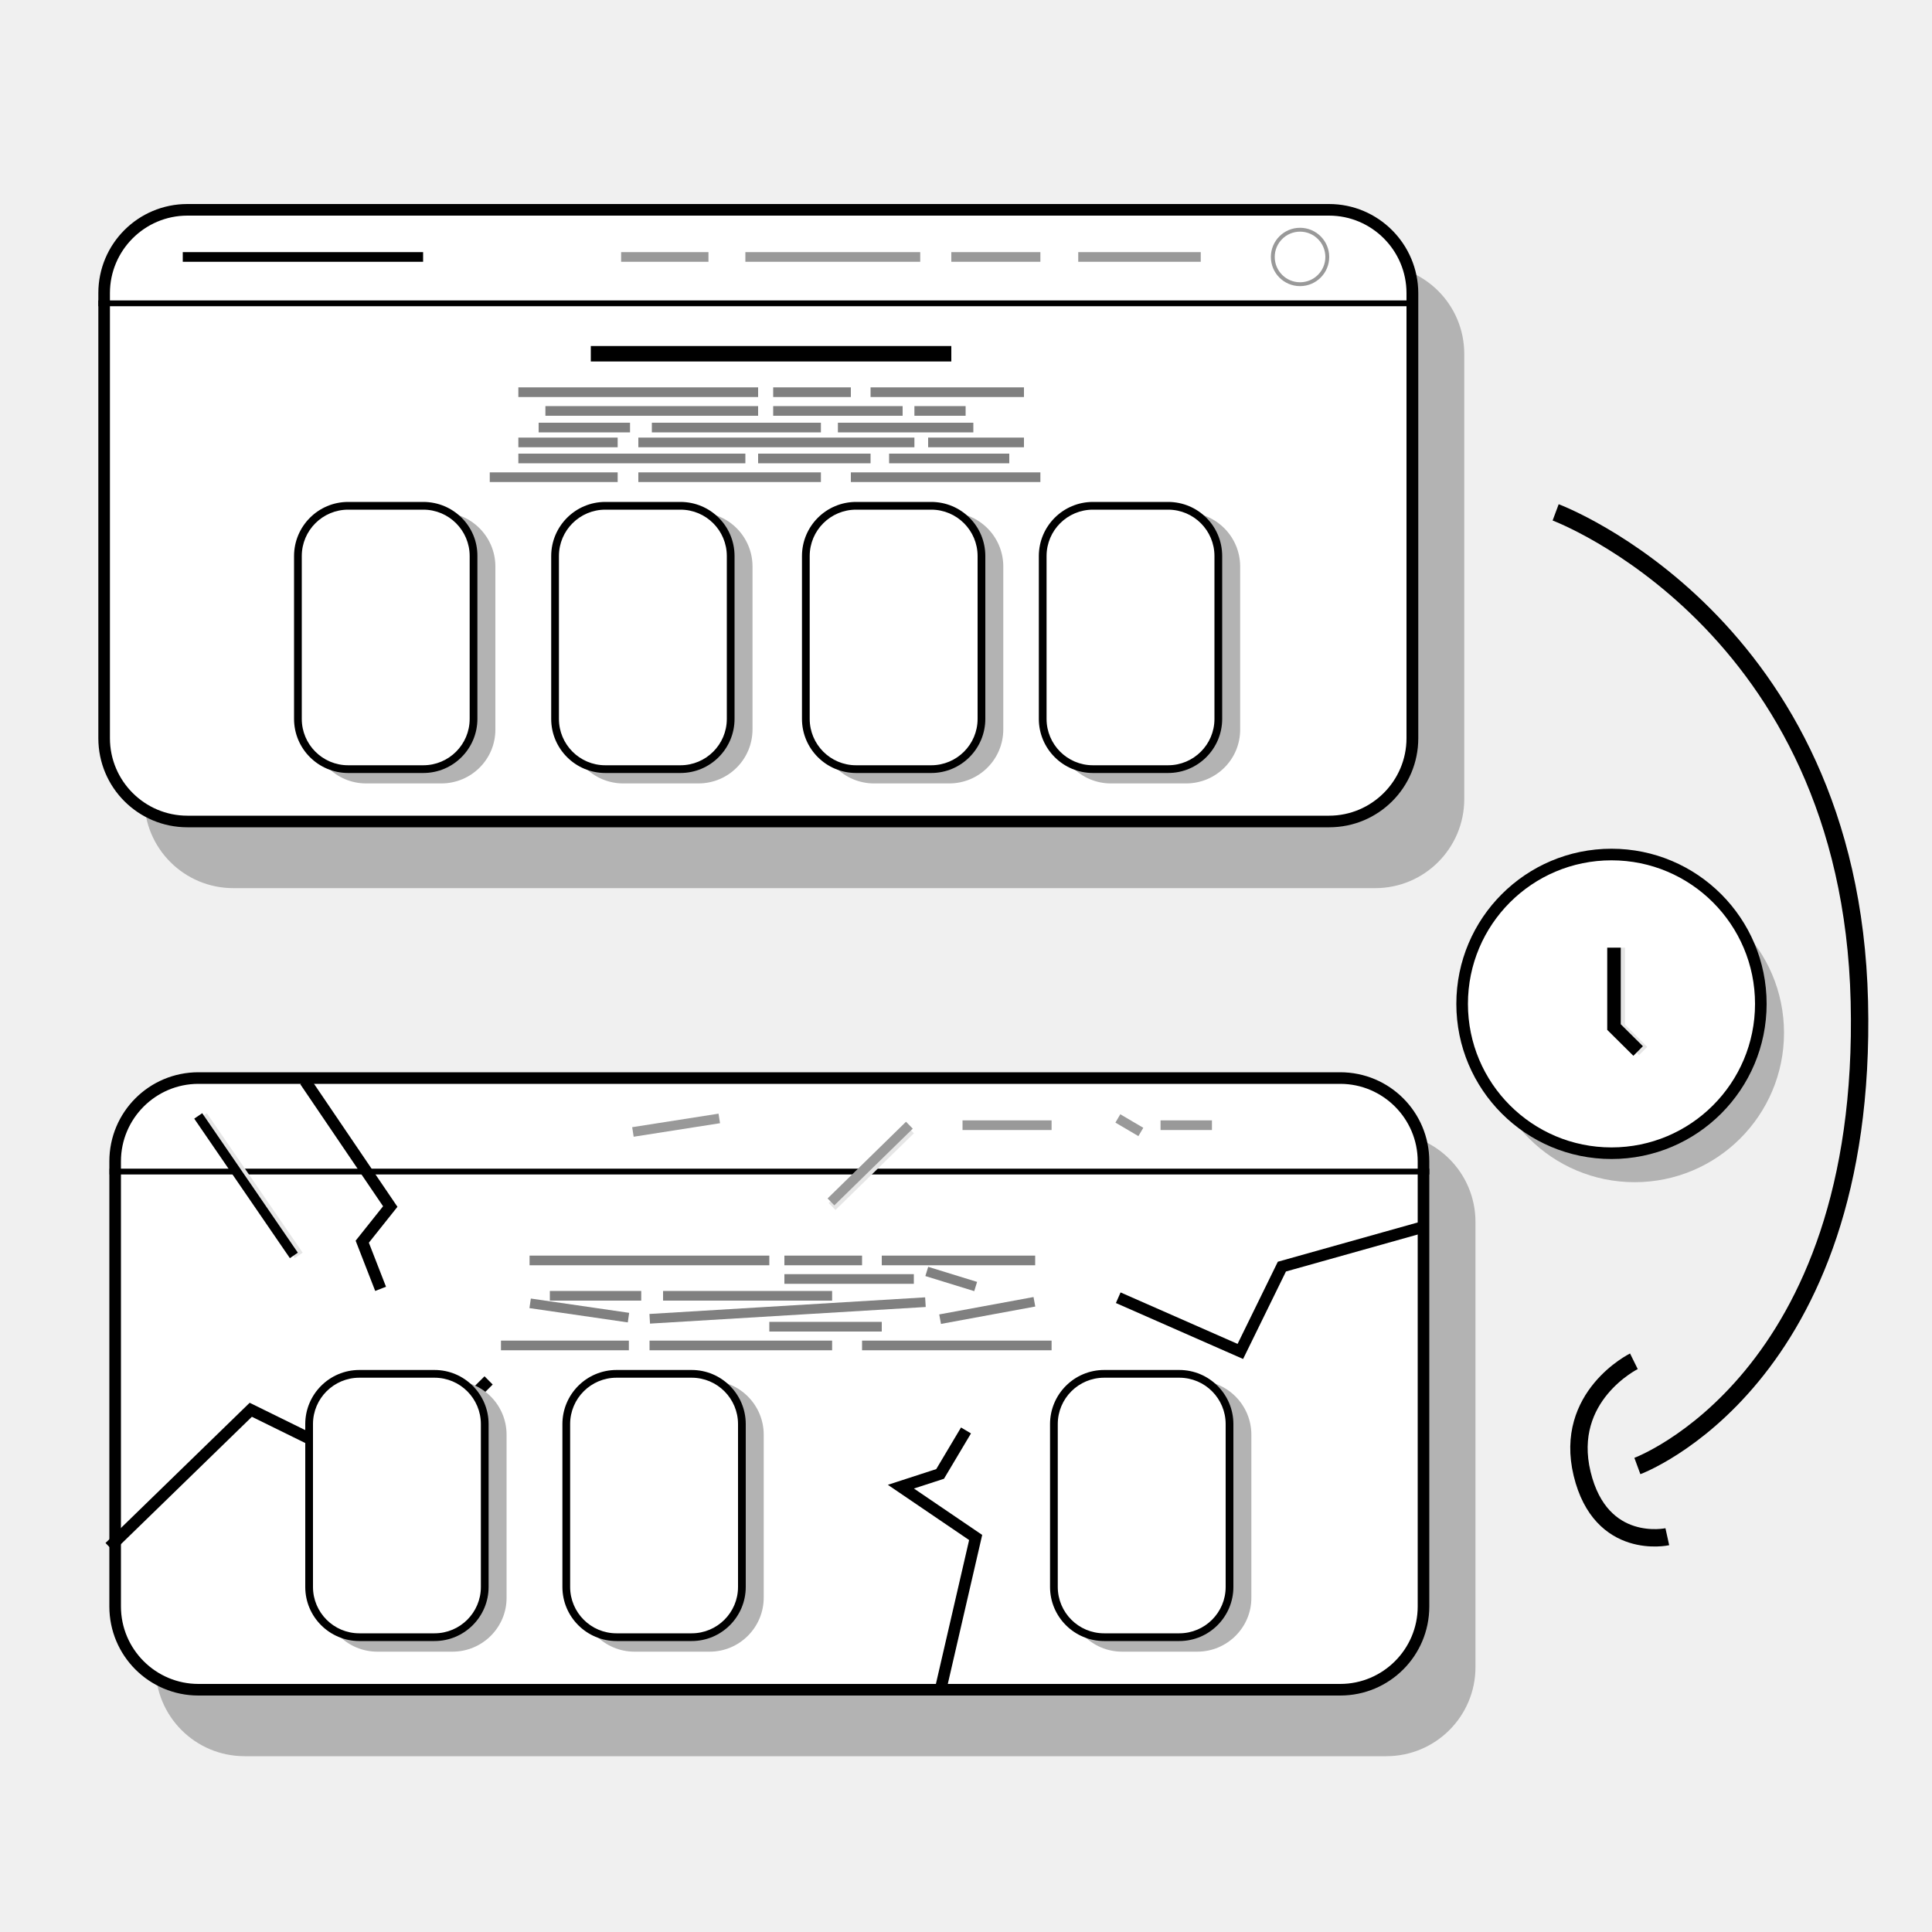
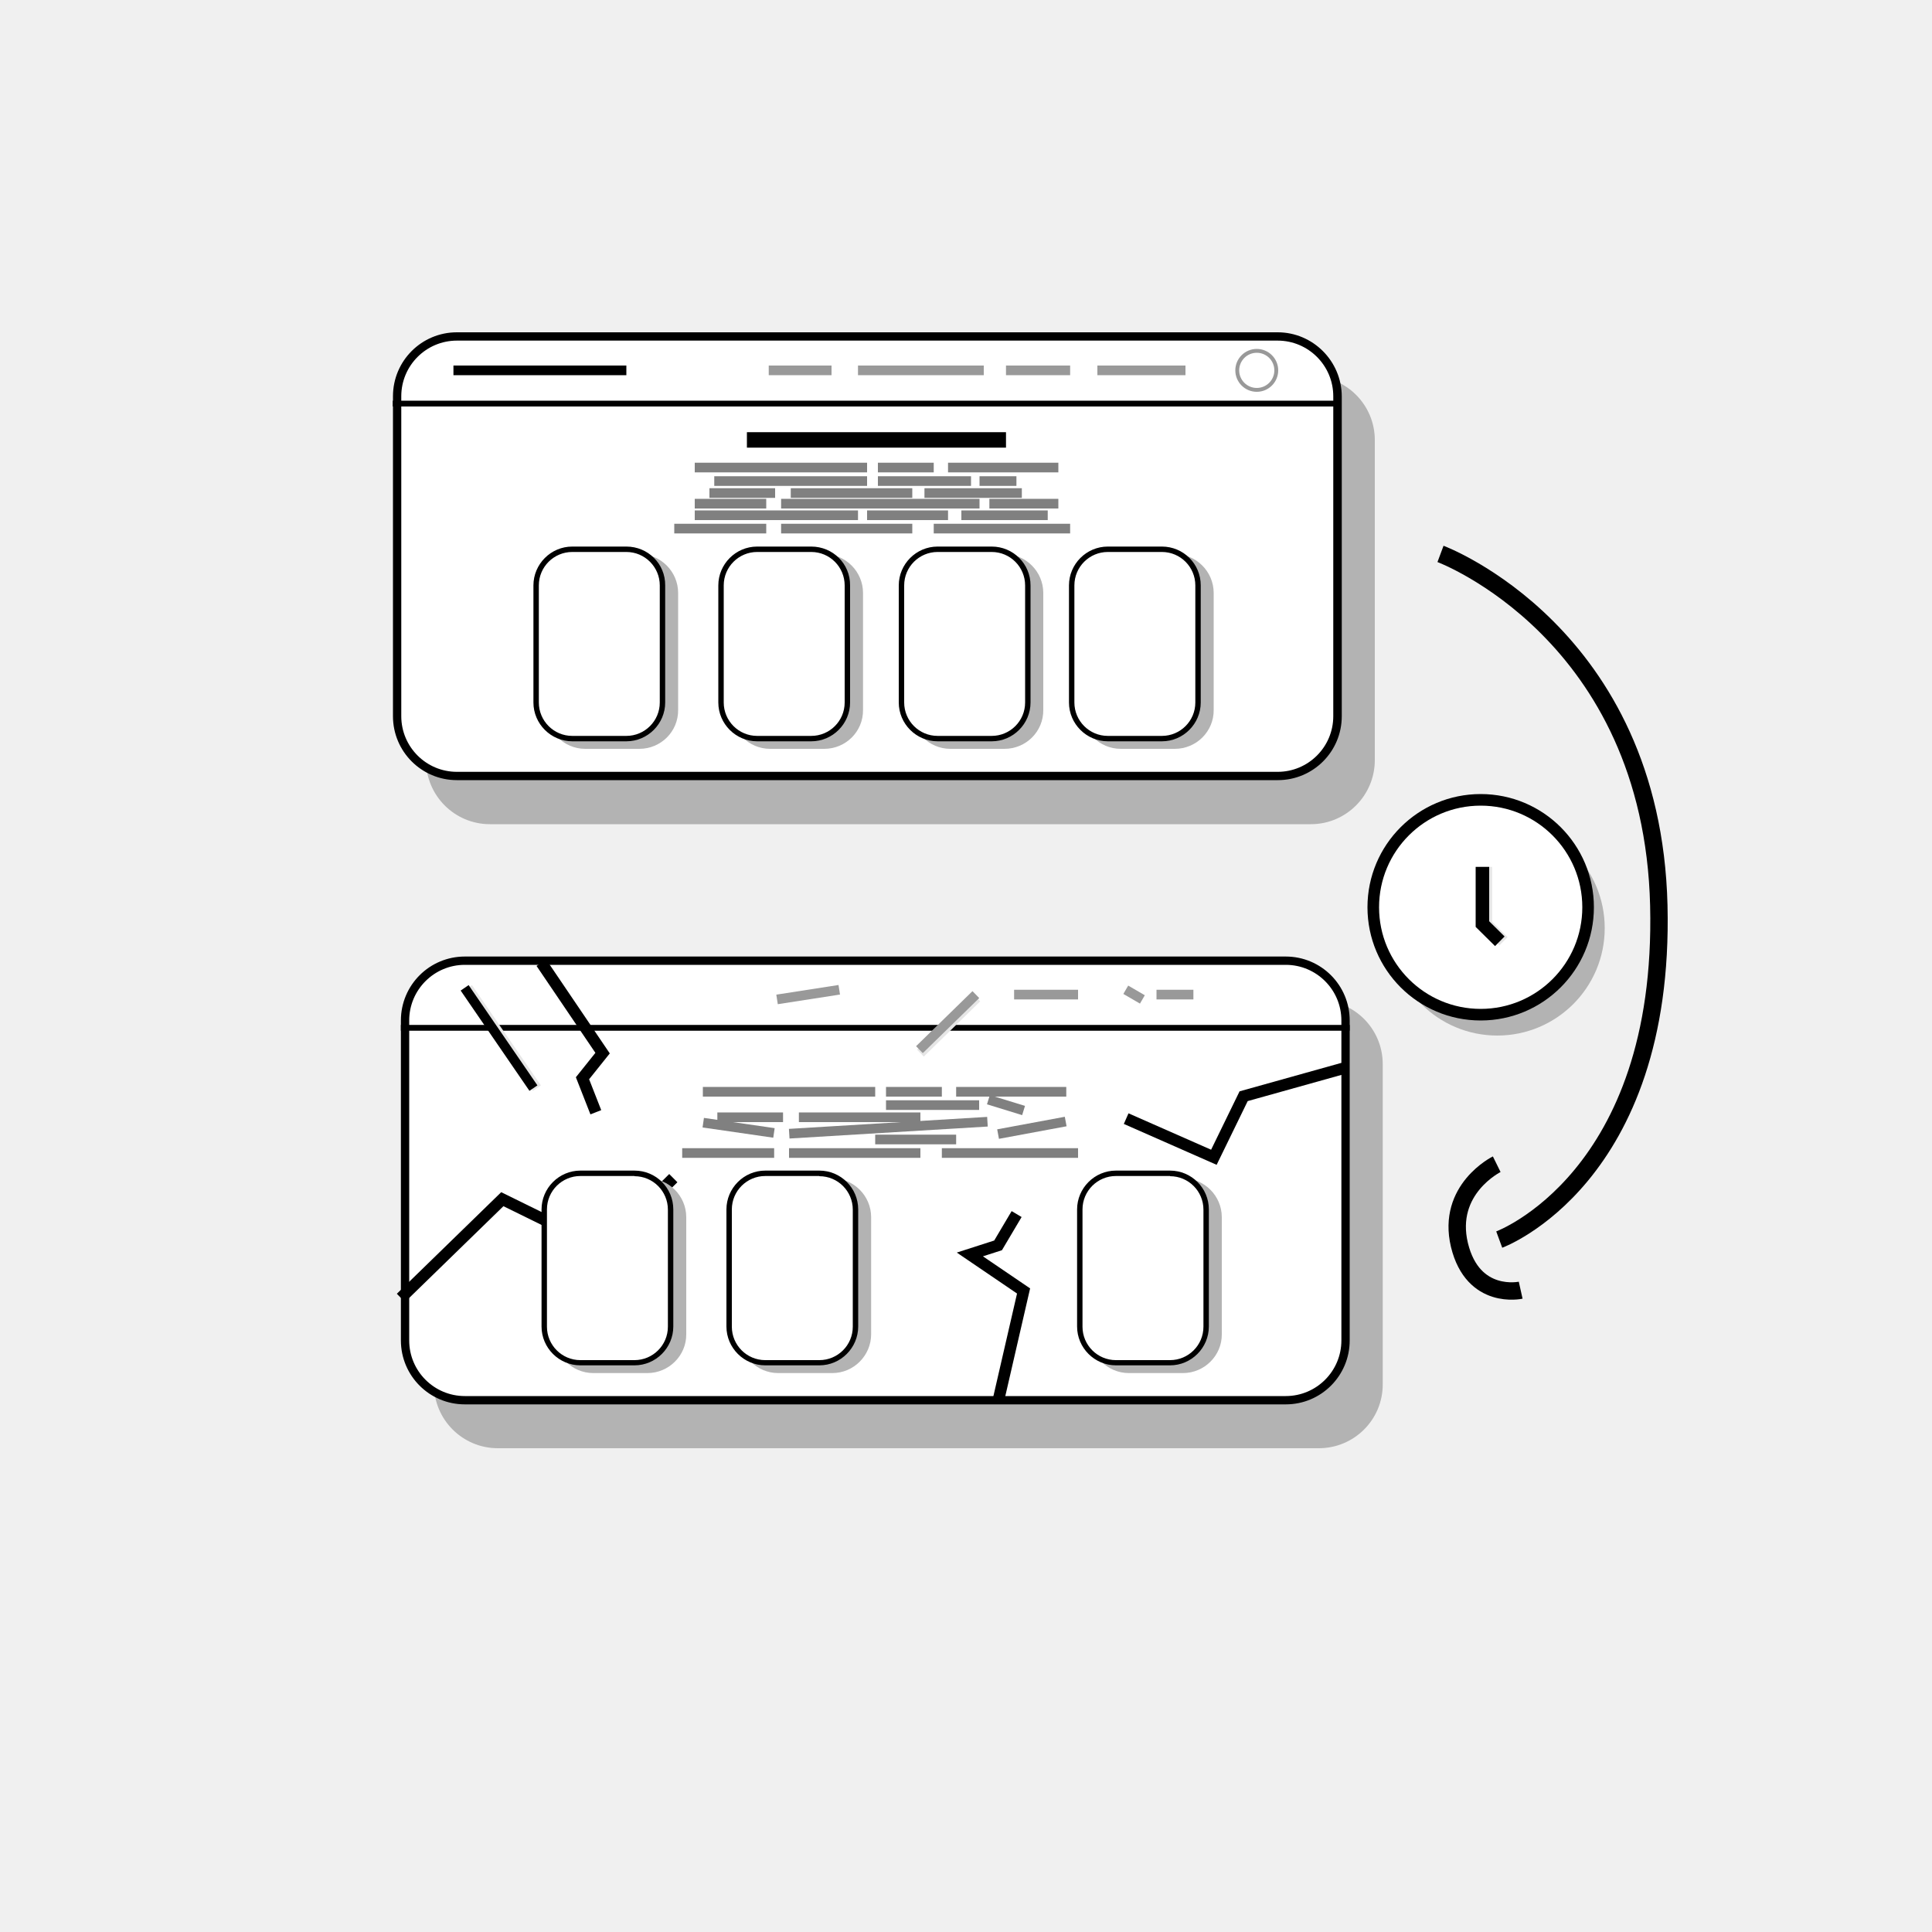
<svg xmlns="http://www.w3.org/2000/svg" version="1.1" id="Layer_1" x="0px" y="0px" viewBox="0 0 1000 1000" style="enable-background:new 0 0 1000 1000;" xml:space="preserve">
  <style type="text/css">
	.st0{fill:#B3B3B3;}
	.st1{fill:#FFFFFF;}
- 	.st2{fill:#B3B3B3;stroke:#000000;stroke-width:3;stroke-miterlimit:10;}
- 	.st3{stroke:#000000;stroke-width:5;stroke-miterlimit:10;}
- 	.st4{fill:#808080;stroke:#999999;stroke-width:5;stroke-miterlimit:10;}
+ 	.st2{fill:none;stroke:#000000;stroke-width:3;stroke-miterlimit:10;}
+ 	.st3{fill:none;stroke:#000000;stroke-width:5;stroke-miterlimit:10;}
+ 	.st4{fill:none;stroke:#999999;stroke-width:5;stroke-miterlimit:10;}
	.st5{fill:none;stroke:#999999;stroke-width:2;stroke-miterlimit:10;}
- 	.st6{stroke:#000000;stroke-width:8;stroke-miterlimit:10;}
- 	.st7{fill:#808080;stroke:#808080;stroke-width:5;stroke-miterlimit:10;}
+ 	.st6{fill:none;stroke:#000000;stroke-width:8;stroke-miterlimit:10;}
+ 	.st7{fill:none;stroke:#808080;stroke-width:5;stroke-miterlimit:10;}
	.st8{fill:none;stroke:#000000;stroke-width:6;stroke-miterlimit:10;}
	.st9{fill:none;stroke:#000000;stroke-width:9;stroke-miterlimit:10;}
- 	.st10{fill:#E6E6E6;stroke:#E6E6E6;stroke-width:5;stroke-miterlimit:10;}
- 	.st11{fill:#808080;stroke:#E6E6E6;stroke-width:5;stroke-miterlimit:10;}
- 	.st12{fill:#FFFFFF;stroke:#000000;stroke-width:6;stroke-miterlimit:10;}
- 	.st13{fill:none;stroke:#000000;stroke-width:7;stroke-miterlimit:10;}
- 	.st14{fill:none;stroke:#E6E6E6;stroke-width:6;stroke-miterlimit:10;}
+ 	.st10{fill:none;stroke:#E6E6E6;stroke-width:5;stroke-miterlimit:10;}
+ 	.st11{fill:#FFFFFF;stroke:#000000;stroke-width:6;stroke-miterlimit:10;}
+ 	.st12{fill:none;stroke:#000000;stroke-width:7;stroke-miterlimit:10;}
+ 	.st13{fill:none;stroke:#E6E6E6;stroke-width:6;stroke-miterlimit:10;}
</style>
  <g>
-     <path class="st0" d="M711.8,459.7h-591c-25.5,0-46.1-20.6-46.1-46.1V183.2c0-25.5,20.6-46.1,46.1-46.1h591   c25.5,0,46.1,20.6,46.1,46.1v230.4C757.9,439,737.3,459.7,711.8,459.7z" />
+     <path class="st0" d="M678.5,426.6H253.6c-18.3,0-33.1-14.8-33.1-33.1V227.8c0-18.3,14.8-33.1,33.1-33.1h424.9   c18.3,0,33.1,14.8,33.1,33.1v165.6C711.6,411.7,696.8,426.6,678.5,426.6z" />
  </g>
  <g>
-     <path class="st1" d="M97,425.2c-23.8,0-43.1-19.3-43.1-43.1V151.7c0-23.8,19.3-43.1,43.1-43.1h591c23.8,0,43.1,19.3,43.1,43.1   v230.4c0,23.8-19.3,43.1-43.1,43.1H97z" />
-     <path d="M687.9,111.6c22.1,0,40.1,18,40.1,40.1v230.4c0,22.1-18,40.1-40.1,40.1H97c-22.1,0-40.1-18-40.1-40.1V151.7   c0-22.1,18-40.1,40.1-40.1H687.9 M687.9,105.6H97c-25.5,0-46.1,20.6-46.1,46.1v230.4c0,25.5,20.6,46.1,46.1,46.1h591   c25.5,0,46.1-20.6,46.1-46.1V151.7C734,126.3,713.4,105.6,687.9,105.6L687.9,105.6z" />
+     <path class="st1" d="M236.5,401.8c-17.1,0-31-13.9-31-31V205.1c0-17.1,13.9-31,31-31h424.9c17.1,0,31,13.9,31,31v165.6   c0,17.1-13.9,31-31,31L236.5,401.8L236.5,401.8z" />
+     <path d="M661.3,176.3c15.9,0,28.8,12.9,28.8,28.8v165.6c0,15.9-12.9,28.8-28.8,28.8H236.5c-15.9,0-28.8-12.9-28.8-28.8V205.1   c0-15.9,12.9-28.8,28.8-28.8H661.3 M661.3,172H236.5c-18.3,0-33.1,14.8-33.1,33.1v165.6c0,18.3,14.8,33.1,33.1,33.1h424.9   c18.3,0,33.1-14.8,33.1-33.1V205.1C694.4,186.9,679.6,172,661.3,172L661.3,172z" />
  </g>
-   <line class="st2" x1="50.9" y1="157" x2="734" y2="157" />
-   <line class="st3" x1="94.6" y1="133" x2="219" y2="133" />
-   <line class="st4" x1="321.5" y1="133" x2="366.7" y2="133" />
-   <line class="st4" x1="385.8" y1="133" x2="476.3" y2="133" />
-   <line class="st4" x1="492.4" y1="133" x2="538.5" y2="133" />
-   <line class="st4" x1="558.1" y1="133" x2="621.5" y2="133" />
-   <circle class="st5" cx="672.9" cy="133" r="14.1" />
-   <line class="st6" x1="305.8" y1="183.1" x2="492.4" y2="183.1" />
-   <line class="st7" x1="268.3" y1="203" x2="392.4" y2="203" />
-   <line class="st7" x1="400.2" y1="203" x2="440.4" y2="203" />
-   <line class="st7" x1="450.6" y1="203" x2="530" y2="203" />
-   <line class="st7" x1="282.3" y1="212.7" x2="392.4" y2="212.7" />
-   <line class="st7" x1="400.2" y1="212.7" x2="467.2" y2="212.7" />
-   <line class="st7" x1="473.3" y1="212.7" x2="499.8" y2="212.7" />
-   <line class="st7" x1="278.8" y1="221.3" x2="326.1" y2="221.3" />
-   <line class="st7" x1="337.4" y1="221.3" x2="424.9" y2="221.3" />
-   <line class="st7" x1="433.7" y1="221.3" x2="503.8" y2="221.3" />
-   <line class="st7" x1="268.3" y1="229" x2="319.7" y2="229" />
-   <line class="st7" x1="330.4" y1="229" x2="473.3" y2="229" />
-   <line class="st7" x1="480.4" y1="229" x2="530" y2="229" />
-   <line class="st7" x1="268.3" y1="237.3" x2="385.8" y2="237.3" />
-   <line class="st7" x1="392.4" y1="237.3" x2="450.6" y2="237.3" />
-   <line class="st7" x1="460.2" y1="237.3" x2="522.4" y2="237.3" />
-   <line class="st7" x1="253.5" y1="247" x2="319.7" y2="247" />
-   <line class="st7" x1="330.4" y1="247" x2="424.9" y2="247" />
-   <line class="st7" x1="440.4" y1="247" x2="538.5" y2="247" />
+   <line class="st2" x1="203.3" y1="208.9" x2="694.4" y2="208.9" />
+   <line class="st3" x1="234.7" y1="191.7" x2="324.2" y2="191.7" />
+   <line class="st4" x1="397.9" y1="191.7" x2="430.4" y2="191.7" />
+   <line class="st4" x1="444.1" y1="191.7" x2="509.2" y2="191.7" />
+   <line class="st4" x1="520.7" y1="191.7" x2="553.9" y2="191.7" />
+   <line class="st4" x1="568" y1="191.7" x2="613.6" y2="191.7" />
+   <circle class="st5" cx="650.5" cy="191.7" r="10.1" />
+   <line class="st6" x1="386.6" y1="227.7" x2="520.7" y2="227.7" />
+   <line class="st7" x1="359.6" y1="242" x2="448.8" y2="242" />
+   <line class="st7" x1="454.4" y1="242" x2="483.3" y2="242" />
+   <line class="st7" x1="490.7" y1="242" x2="547.8" y2="242" />
+   <line class="st7" x1="369.7" y1="249" x2="448.8" y2="249" />
+   <line class="st7" x1="454.4" y1="249" x2="502.6" y2="249" />
+   <line class="st7" x1="507" y1="249" x2="526.1" y2="249" />
+   <line class="st7" x1="367.2" y1="255.2" x2="401.2" y2="255.2" />
+   <line class="st7" x1="409.3" y1="255.2" x2="472.2" y2="255.2" />
+   <line class="st7" x1="478.5" y1="255.2" x2="528.9" y2="255.2" />
+   <line class="st7" x1="359.6" y1="260.7" x2="396.6" y2="260.7" />
+   <line class="st7" x1="404.3" y1="260.7" x2="507" y2="260.7" />
+   <line class="st7" x1="512.1" y1="260.7" x2="547.8" y2="260.7" />
+   <line class="st7" x1="359.6" y1="266.7" x2="444.1" y2="266.7" />
+   <line class="st7" x1="448.8" y1="266.7" x2="490.7" y2="266.7" />
+   <line class="st7" x1="497.6" y1="266.7" x2="542.3" y2="266.7" />
+   <line class="st7" x1="349" y1="273.6" x2="396.6" y2="273.6" />
+   <line class="st7" x1="404.3" y1="273.6" x2="472.2" y2="273.6" />
+   <line class="st7" x1="483.3" y1="273.6" x2="553.9" y2="273.6" />
  <g>
-     <path class="st0" d="M228.4,405.5h-38.9c-15.5,0-28-12.6-28-28v-84.3c0-15.5,12.6-28,28-28h38.9c15.5,0,28,12.6,28,28v84.3   C256.5,393,243.9,405.5,228.4,405.5z" />
+     <path class="st0" d="M330.9,387.6h-28c-11.1,0-20.1-9.1-20.1-20.1v-60.6c0-11.1,9.1-20.1,20.1-20.1h28c11.1,0,20.1,9.1,20.1,20.1   v60.6C351.1,378.6,342.1,387.6,330.9,387.6z" />
  </g>
  <g>
-     <path class="st1" d="M180.2,398.1c-14.4,0-26-11.7-26-26v-84.3c0-14.4,11.7-26,26-26h38.9c14.4,0,26,11.7,26,26v84.3   c0,14.4-11.7,26-26,26H180.2z" />
-     <path d="M219.1,263.8c13.3,0,24,10.8,24,24v84.3c0,13.3-10.8,24-24,24h-38.9c-13.3,0-24-10.8-24-24v-84.3c0-13.3,10.8-24,24-24   H219.1 M219.1,259.8h-38.9c-15.5,0-28,12.6-28,28v84.3c0,15.5,12.6,28,28,28h38.9c15.5,0,28-12.6,28-28v-84.3   C247.2,272.3,234.6,259.8,219.1,259.8L219.1,259.8z" />
+     <path class="st1" d="M296.3,382.3c-10.4,0-18.7-8.4-18.7-18.7V303c0-10.4,8.4-18.7,18.7-18.7h28c10.4,0,18.7,8.4,18.7,18.7v60.6   c0,10.4-8.4,18.7-18.7,18.7L296.3,382.3L296.3,382.3z" />
+     <path d="M324.2,285.7c9.6,0,17.3,7.8,17.3,17.3v60.6c0,9.6-7.8,17.3-17.3,17.3h-28c-9.6,0-17.3-7.8-17.3-17.3V303   c0-9.6,7.8-17.3,17.3-17.3H324.2 M324.2,282.9h-28c-11.1,0-20.1,9.1-20.1,20.1v60.6c0,11.1,9.1,20.1,20.1,20.1h28   c11.1,0,20.1-9.1,20.1-20.1V303C344.4,291.8,335.4,282.9,324.2,282.9L324.2,282.9z" />
  </g>
  <g>
-     <path class="st0" d="M361.5,405.5h-38.9c-15.5,0-28-12.6-28-28v-84.3c0-15.5,12.6-28,28-28h38.9c15.5,0,28,12.6,28,28v84.3   C389.5,393,377,405.5,361.5,405.5z" />
+     <path class="st0" d="M426.6,387.6h-28c-11.1,0-20.1-9.1-20.1-20.1v-60.6c0-11.1,9.1-20.1,20.1-20.1h28c11.1,0,20.1,9.1,20.1,20.1   v60.6C446.8,378.6,437.8,387.6,426.6,387.6z" />
  </g>
  <g>
-     <path class="st1" d="M313.3,398.1c-14.4,0-26-11.7-26-26v-84.3c0-14.4,11.7-26,26-26h38.9c14.4,0,26,11.7,26,26v84.3   c0,14.4-11.7,26-26,26H313.3z" />
-     <path d="M352.2,263.8c13.3,0,24,10.8,24,24v84.3c0,13.3-10.8,24-24,24h-38.9c-13.3,0-24-10.8-24-24v-84.3c0-13.3,10.8-24,24-24   H352.2 M352.2,259.8h-38.9c-15.5,0-28,12.6-28,28v84.3c0,15.5,12.6,28,28,28h38.9c15.5,0,28-12.6,28-28v-84.3   C380.2,272.3,367.7,259.8,352.2,259.8L352.2,259.8z" />
+     <path class="st1" d="M392,382.3c-10.4,0-18.7-8.4-18.7-18.7V303c0-10.4,8.4-18.7,18.7-18.7h28c10.4,0,18.7,8.4,18.7,18.7v60.6   c0,10.4-8.4,18.7-18.7,18.7L392,382.3L392,382.3z" />
+     <path d="M419.9,285.7c9.6,0,17.3,7.8,17.3,17.3v60.6c0,9.6-7.8,17.3-17.3,17.3h-28c-9.6,0-17.3-7.8-17.3-17.3V303   c0-9.6,7.8-17.3,17.3-17.3H419.9 M419.9,282.9h-28c-11.1,0-20.1,9.1-20.1,20.1v60.6c0,11.1,9.1,20.1,20.1,20.1h28   c11.1,0,20.1-9.1,20.1-20.1V303C440.1,291.8,431.1,282.9,419.9,282.9L419.9,282.9z" />
  </g>
  <g>
-     <path class="st0" d="M491.3,405.5h-38.9c-15.5,0-28-12.6-28-28v-84.3c0-15.5,12.6-28,28-28h38.9c15.5,0,28,12.6,28,28v84.3   C519.3,393,506.8,405.5,491.3,405.5z" />
+     <path class="st0" d="M519.9,387.6h-28c-11.1,0-20.1-9.1-20.1-20.1v-60.6c0-11.1,9.1-20.1,20.1-20.1h28c11.1,0,20.1,9.1,20.1,20.1   v60.6C540.1,378.6,531.1,387.6,519.9,387.6z" />
  </g>
  <g>
-     <path class="st1" d="M443.1,398.1c-14.4,0-26-11.7-26-26v-84.3c0-14.4,11.7-26,26-26H482c14.4,0,26,11.7,26,26v84.3   c0,14.4-11.7,26-26,26H443.1z" />
-     <path d="M482,263.8c13.3,0,24,10.8,24,24v84.3c0,13.3-10.8,24-24,24h-38.9c-13.3,0-24-10.8-24-24v-84.3c0-13.3,10.8-24,24-24H482    M482,259.8h-38.9c-15.5,0-28,12.6-28,28v84.3c0,15.5,12.6,28,28,28H482c15.5,0,28-12.6,28-28v-84.3   C510,272.3,497.5,259.8,482,259.8L482,259.8z" />
+     <path class="st1" d="M485.3,382.3c-10.4,0-18.7-8.4-18.7-18.7V303c0-10.4,8.4-18.7,18.7-18.7h28c10.4,0,18.7,8.4,18.7,18.7v60.6   c0,10.4-8.4,18.7-18.7,18.7L485.3,382.3L485.3,382.3z" />
+     <path d="M513.3,285.7c9.6,0,17.3,7.8,17.3,17.3v60.6c0,9.6-7.8,17.3-17.3,17.3h-28c-9.6,0-17.3-7.8-17.3-17.3V303   c0-9.6,7.8-17.3,17.3-17.3H513.3 M513.3,282.9h-28c-11.1,0-20.1,9.1-20.1,20.1v60.6c0,11.1,9.1,20.1,20.1,20.1h28   c11.1,0,20.1-9.1,20.1-20.1V303C533.4,291.8,524.4,282.9,513.3,282.9L513.3,282.9z" />
  </g>
  <g>
-     <path class="st0" d="M613.9,405.5H575c-15.5,0-28-12.6-28-28v-84.3c0-15.5,12.6-28,28-28h38.9c15.5,0,28,12.6,28,28v84.3   C642,393,629.4,405.5,613.9,405.5z" />
+     <path class="st0" d="M608.1,387.6h-28c-11.1,0-20.1-9.1-20.1-20.1v-60.6c0-11.1,9.1-20.1,20.1-20.1h28c11.1,0,20.1,9.1,20.1,20.1   v60.6C628.3,378.6,619.2,387.6,608.1,387.6z" />
  </g>
  <g>
-     <path class="st1" d="M565.7,398.1c-14.4,0-26-11.7-26-26v-84.3c0-14.4,11.7-26,26-26h38.9c14.4,0,26,11.7,26,26v84.3   c0,14.4-11.7,26-26,26H565.7z" />
-     <path d="M604.6,263.8c13.3,0,24,10.8,24,24v84.3c0,13.3-10.8,24-24,24h-38.9c-13.3,0-24-10.8-24-24v-84.3c0-13.3,10.8-24,24-24   H604.6 M604.6,259.8h-38.9c-15.5,0-28,12.6-28,28v84.3c0,15.5,12.6,28,28,28h38.9c15.5,0,28-12.6,28-28v-84.3   C632.6,272.3,620.1,259.8,604.6,259.8L604.6,259.8z" />
+     <path class="st1" d="M573.4,382.3c-10.4,0-18.7-8.4-18.7-18.7V303c0-10.4,8.4-18.7,18.7-18.7h28c10.4,0,18.7,8.4,18.7,18.7v60.6   c0,10.4-8.4,18.7-18.7,18.7L573.4,382.3L573.4,382.3z" />
+     <path d="M601.4,285.7c9.6,0,17.3,7.8,17.3,17.3v60.6c0,9.6-7.8,17.3-17.3,17.3h-28c-9.6,0-17.3-7.8-17.3-17.3V303   c0-9.6,7.8-17.3,17.3-17.3H601.4 M601.4,282.9h-28c-11.1,0-20.1,9.1-20.1,20.1v60.6c0,11.1,9.1,20.1,20.1,20.1h28   c11.1,0,20.1-9.1,20.1-20.1V303C621.5,291.8,612.5,282.9,601.4,282.9L601.4,282.9z" />
  </g>
  <g>
-     <path class="st0" d="M717.6,909h-591c-25.5,0-46.1-20.6-46.1-46.1V632.5c0-25.5,20.6-46.1,46.1-46.1h591   c25.5,0,46.1,20.6,46.1,46.1v230.4C763.7,888.4,743,909,717.6,909z" />
+     <path class="st0" d="M682.6,749.6H257.7c-18.3,0-33.1-14.8-33.1-33.1V550.8c0-18.3,14.8-33.1,33.1-33.1h424.9   c18.3,0,33.1,14.8,33.1,33.1v165.6C715.8,734.8,700.9,749.6,682.6,749.6z" />
  </g>
  <g>
-     <path class="st1" d="M102.8,874.6c-23.8,0-43.1-19.3-43.1-43.1V601.1c0-23.8,19.3-43.1,43.1-43.1h591c23.8,0,43.1,19.3,43.1,43.1   v230.4c0,23.8-19.3,43.1-43.1,43.1H102.8z" />
-     <path d="M693.7,561c22.1,0,40.1,18,40.1,40.1v230.4c0,22.1-18,40.1-40.1,40.1h-591c-22.1,0-40.1-18-40.1-40.1V601.1   c0-22.1,18-40.1,40.1-40.1H693.7 M693.7,555h-591c-25.5,0-46.1,20.6-46.1,46.1v230.4c0,25.5,20.6,46.1,46.1,46.1h591   c25.5,0,46.1-20.6,46.1-46.1V601.1C739.8,575.6,719.2,555,693.7,555L693.7,555z" />
+     <path class="st1" d="M240.6,724.9c-17.1,0-31-13.9-31-31V528.2c0-17.1,13.9-31,31-31h424.9c17.1,0,31,13.9,31,31v165.6   c0,17.1-13.9,31-31,31H240.6z" />
+     <path d="M665.5,499.4c15.9,0,28.8,12.9,28.8,28.8v165.6c0,15.9-12.9,28.8-28.8,28.8H240.6c-15.9,0-28.8-12.9-28.8-28.8V528.2   c0-15.9,12.9-28.8,28.8-28.8H665.5 M665.5,495.1H240.6c-18.3,0-33.1,14.8-33.1,33.1v165.6c0,18.3,14.8,33.1,33.1,33.1h424.9   c18.3,0,33.1-14.8,33.1-33.1V528.2C698.6,509.9,683.8,495.1,665.5,495.1L665.5,495.1z" />
  </g>
-   <line class="st2" x1="56.7" y1="606.4" x2="739.8" y2="606.4" />
-   <line class="st4" x1="327.6" y1="585.9" x2="372.3" y2="578.9" />
-   <line class="st4" x1="498.2" y1="582.4" x2="544.3" y2="582.4" />
-   <line class="st4" x1="600.7" y1="582.4" x2="627.3" y2="582.4" />
-   <line class="st4" x1="578.6" y1="578.9" x2="590.5" y2="585.9" />
-   <line class="st7" x1="274.1" y1="652.4" x2="398.2" y2="652.4" />
-   <line class="st7" x1="406" y1="652.4" x2="446.2" y2="652.4" />
-   <line class="st7" x1="456.4" y1="652.4" x2="535.8" y2="652.4" />
-   <line class="st7" x1="406" y1="662" x2="473" y2="662" />
-   <line class="st7" x1="479.7" y1="658.1" x2="505" y2="665.9" />
-   <line class="st7" x1="284.6" y1="670.7" x2="331.9" y2="670.7" />
-   <line class="st7" x1="343.2" y1="670.7" x2="430.7" y2="670.7" />
-   <line class="st7" x1="274.4" y1="674.6" x2="325.3" y2="682" />
-   <line class="st7" x1="336.3" y1="682.6" x2="479" y2="674" />
-   <line class="st7" x1="486.6" y1="682.8" x2="535.4" y2="673.8" />
-   <line class="st7" x1="398.2" y1="686.7" x2="456.4" y2="686.7" />
-   <line class="st7" x1="259.3" y1="696.4" x2="325.5" y2="696.4" />
-   <line class="st7" x1="336.2" y1="696.4" x2="430.7" y2="696.4" />
-   <line class="st7" x1="446.2" y1="696.4" x2="544.3" y2="696.4" />
-   <polyline class="st8" points="56.7,800.8 129.8,729.7 202,765.2 252.9,714.5 " />
+   <line class="st2" x1="207.5" y1="532" x2="698.6" y2="532" />
+   <line class="st4" x1="402.2" y1="517.3" x2="434.4" y2="512.3" />
+   <line class="st4" x1="524.9" y1="514.8" x2="558" y2="514.8" />
+   <line class="st4" x1="598.6" y1="514.8" x2="617.7" y2="514.8" />
+   <line class="st4" x1="582.7" y1="512.3" x2="591.3" y2="517.3" />
+   <line class="st7" x1="363.8" y1="565.1" x2="453" y2="565.1" />
+   <line class="st7" x1="458.6" y1="565.1" x2="487.5" y2="565.1" />
+   <line class="st7" x1="494.9" y1="565.1" x2="551.9" y2="565.1" />
+   <line class="st7" x1="458.6" y1="572" x2="506.8" y2="572" />
+   <line class="st7" x1="511.6" y1="569.2" x2="529.8" y2="574.8" />
+   <line class="st7" x1="371.3" y1="578.3" x2="405.3" y2="578.3" />
+   <line class="st7" x1="413.5" y1="578.3" x2="476.4" y2="578.3" />
+   <line class="st7" x1="364" y1="581.1" x2="400.6" y2="586.4" />
+   <line class="st7" x1="408.5" y1="586.8" x2="511.1" y2="580.6" />
+   <line class="st7" x1="516.6" y1="587" x2="551.6" y2="580.5" />
+   <line class="st7" x1="453" y1="589.8" x2="494.9" y2="589.8" />
+   <line class="st7" x1="353.1" y1="596.8" x2="400.7" y2="596.8" />
+   <line class="st7" x1="408.4" y1="596.8" x2="476.4" y2="596.8" />
+   <line class="st7" x1="487.5" y1="596.8" x2="558" y2="596.8" />
+   <polyline class="st8" points="207.5,671.8 260,620.7 311.9,646.2 348.5,609.8 " />
  <g>
-     <path class="st0" d="M234.2,854.9h-38.9c-15.5,0-28-12.6-28-28v-84.3c0-15.5,12.6-28,28-28h38.9c15.5,0,28,12.6,28,28v84.3   C262.3,842.3,249.7,854.9,234.2,854.9z" />
+     <path class="st0" d="M335.1,710.7h-28c-11.1,0-20.1-9.1-20.1-20.1V630c0-11.1,9.1-20.1,20.1-20.1h28c11.1,0,20.1,9.1,20.1,20.1   v60.6C355.3,701.6,346.2,710.7,335.1,710.7z" />
  </g>
  <g>
-     <path class="st1" d="M186,847.5c-14.4,0-26-11.7-26-26v-84.3c0-14.4,11.7-26,26-26h38.9c14.4,0,26,11.7,26,26v84.3   c0,14.4-11.7,26-26,26H186z" />
-     <path d="M224.9,713.1c13.3,0,24,10.8,24,24v84.3c0,13.3-10.8,24-24,24H186c-13.3,0-24-10.8-24-24v-84.3c0-13.3,10.8-24,24-24H224.9    M224.9,709.1H186c-15.5,0-28,12.6-28,28v84.3c0,15.5,12.6,28,28,28h38.9c15.5,0,28-12.6,28-28v-84.3   C252.9,721.7,240.4,709.1,224.9,709.1L224.9,709.1z" />
+     <path class="st1" d="M300.4,705.4c-10.4,0-18.7-8.4-18.7-18.7v-60.6c0-10.4,8.4-18.7,18.7-18.7h28c10.4,0,18.7,8.4,18.7,18.7v60.6   c0,10.4-8.4,18.7-18.7,18.7H300.4z" />
+     <path d="M328.4,608.8c9.6,0,17.3,7.8,17.3,17.3v60.6c0,9.6-7.8,17.3-17.3,17.3h-28c-9.6,0-17.3-7.8-17.3-17.3V626   c0-9.6,7.8-17.3,17.3-17.3H328.4 M328.4,605.9h-28c-11.1,0-20.1,9.1-20.1,20.1v60.6c0,11.1,9.1,20.1,20.1,20.1h28   c11.1,0,20.1-9.1,20.1-20.1V626C348.5,614.9,339.6,605.9,328.4,605.9L328.4,605.9z" />
  </g>
  <g>
-     <path class="st0" d="M367.3,854.9h-38.9c-15.5,0-28-12.6-28-28v-84.3c0-15.5,12.6-28,28-28h38.9c15.5,0,28,12.6,28,28v84.3   C395.3,842.3,382.8,854.9,367.3,854.9z" />
+     <path class="st0" d="M430.8,710.7h-28c-11.1,0-20.1-9.1-20.1-20.1V630c0-11.1,9.1-20.1,20.1-20.1h28c11.1,0,20.1,9.1,20.1,20.1   v60.6C450.9,701.6,441.9,710.7,430.8,710.7z" />
  </g>
  <g>
-     <path class="st1" d="M319.1,847.5c-14.4,0-26-11.7-26-26v-84.3c0-14.4,11.7-26,26-26H358c14.4,0,26,11.7,26,26v84.3   c0,14.4-11.7,26-26,26H319.1z" />
-     <path d="M358,713.1c13.3,0,24,10.8,24,24v84.3c0,13.3-10.8,24-24,24h-38.9c-13.3,0-24-10.8-24-24v-84.3c0-13.3,10.8-24,24-24H358    M358,709.1h-38.9c-15.5,0-28,12.6-28,28v84.3c0,15.5,12.6,28,28,28H358c15.5,0,28-12.6,28-28v-84.3   C386,721.7,373.5,709.1,358,709.1L358,709.1z" />
+     <path class="st1" d="M396.1,705.4c-10.4,0-18.7-8.4-18.7-18.7v-60.6c0-10.4,8.4-18.7,18.7-18.7h28c10.4,0,18.7,8.4,18.7,18.7v60.6   c0,10.4-8.4,18.7-18.7,18.7H396.1z" />
+     <path d="M424.1,608.8c9.6,0,17.3,7.8,17.3,17.3v60.6c0,9.6-7.8,17.3-17.3,17.3h-28c-9.6,0-17.3-7.8-17.3-17.3V626   c0-9.6,7.8-17.3,17.3-17.3H424.1 M424.1,605.9h-28c-11.1,0-20.1,9.1-20.1,20.1v60.6c0,11.1,9.1,20.1,20.1,20.1h28   c11.1,0,20.1-9.1,20.1-20.1V626C444.2,614.9,435.2,605.9,424.1,605.9L424.1,605.9z" />
  </g>
  <g>
-     <path class="st0" d="M619.7,854.9h-38.9c-15.5,0-28-12.6-28-28v-84.3c0-15.5,12.6-28,28-28h38.9c15.5,0,28,12.6,28,28v84.3   C647.8,842.3,635.2,854.9,619.7,854.9z" />
+     <path class="st0" d="M612.3,710.7h-28c-11.1,0-20.1-9.1-20.1-20.1V630c0-11.1,9.1-20.1,20.1-20.1h28c11.1,0,20.1,9.1,20.1,20.1   v60.6C632.5,701.6,623.4,710.7,612.3,710.7z" />
  </g>
  <g>
-     <path class="st1" d="M571.5,847.5c-14.4,0-26-11.7-26-26v-84.3c0-14.4,11.7-26,26-26h38.9c14.4,0,26,11.7,26,26v84.3   c0,14.4-11.7,26-26,26H571.5z" />
-     <path d="M610.4,713.1c13.3,0,24,10.8,24,24v84.3c0,13.3-10.8,24-24,24h-38.9c-13.3,0-24-10.8-24-24v-84.3c0-13.3,10.8-24,24-24   H610.4 M610.4,709.1h-38.9c-15.5,0-28,12.6-28,28v84.3c0,15.5,12.6,28,28,28h38.9c15.5,0,28-12.6,28-28v-84.3   C638.4,721.7,625.9,709.1,610.4,709.1L610.4,709.1z" />
+     <path class="st1" d="M577.6,705.4c-10.4,0-18.7-8.4-18.7-18.7v-60.6c0-10.4,8.4-18.7,18.7-18.7h28c10.4,0,18.7,8.4,18.7,18.7v60.6   c0,10.4-8.4,18.7-18.7,18.7H577.6z" />
+     <path d="M605.6,608.8c9.6,0,17.3,7.8,17.3,17.3v60.6c0,9.6-7.8,17.3-17.3,17.3h-28c-9.6,0-17.3-7.8-17.3-17.3V626   c0-9.6,7.8-17.3,17.3-17.3H605.6 M605.6,605.9h-28c-11.1,0-20.1,9.1-20.1,20.1v60.6c0,11.1,9.1,20.1,20.1,20.1h28   c11.1,0,20.1-9.1,20.1-20.1V626C625.7,614.9,616.7,605.9,605.6,605.9L605.6,605.9z" />
  </g>
-   <path class="st9" d="M805.2,265.2c0,0,152.5,56.8,157.2,253.2S847.5,758.8,847.5,758.8" />
-   <path class="st9" d="M845.7,704.6c0,0-36.5,18-26.8,58.2c9.7,40.2,44.1,32.6,44.1,32.6" />
-   <line class="st10" x1="105" y1="577.6" x2="154.6" y2="649.8" />
-   <line class="st3" x1="102.6" y1="577.6" x2="152.1" y2="649.8" />
-   <line class="st11" x1="471.3" y1="584.8" x2="430.7" y2="624.5" />
-   <line class="st4" x1="470.7" y1="582.4" x2="430.1" y2="622.1" />
-   <polyline class="st8" points="737.6,634.8 663.5,655.6 642,699.5 578.8,671.7 " />
-   <polyline class="st8" points="157.9,559.5 202,624.5 187.5,642.7 197,667.1 " />
-   <polyline class="st12" points="486.6,875.5 505,795.8 466.3,769.5 486.6,762.9 500,740.4 " />
+   <path class="st9" d="M745.6,286.7c0,0,109.6,40.8,113,182C862,610,776,641.6,776,641.6" />
+   <path class="st9" d="M774.7,602.6c0,0-26.2,12.9-19.3,41.8c7,28.9,31.7,23.4,31.7,23.4" />
+   <line class="st10" x1="242.2" y1="511.3" x2="277.9" y2="563.2" />
+   <line class="st3" x1="240.5" y1="511.3" x2="276.1" y2="563.2" />
+   <line class="st10" x1="505.6" y1="516.5" x2="476.4" y2="545.1" />
+   <line class="st4" x1="505.1" y1="514.8" x2="475.9" y2="543.3" />
+   <polyline class="st8" points="697,552.5 643.7,567.4 628.3,599 582.9,579 " />
+   <polyline class="st8" points="280.2,498.3 311.9,545.1 301.5,558.1 308.4,575.7 " />
+   <polyline class="st11" points="516.6,725.5 529.8,668.2 502,649.3 516.6,644.6 526.2,628.4 " />
  <g>
-     <circle class="st0" cx="846.1" cy="534.6" r="77.3" />
+     <circle class="st0" cx="775" cy="480.4" r="55.6" />
  </g>
-   <circle class="st12" cx="834.1" cy="519.6" r="77.3" />
-   <path class="st13" d="M829.2,527.4" />
-   <polyline class="st14" points="838.1,490.5 838.1,531.6 850.5,544 " />
-   <polyline class="st13" points="835.4,490.5 835.4,531.6 847.9,544 " />
+   <circle class="st11" cx="766.4" cy="469.6" r="55.6" />
+   <path class="st12" d="M762.9,475.2" />
+   <polyline class="st13" points="769.3,448.7 769.3,478.3 778.2,487.2 " />
+   <polyline class="st12" points="767.3,448.7 767.3,478.3 776.3,487.2 " />
</svg>
